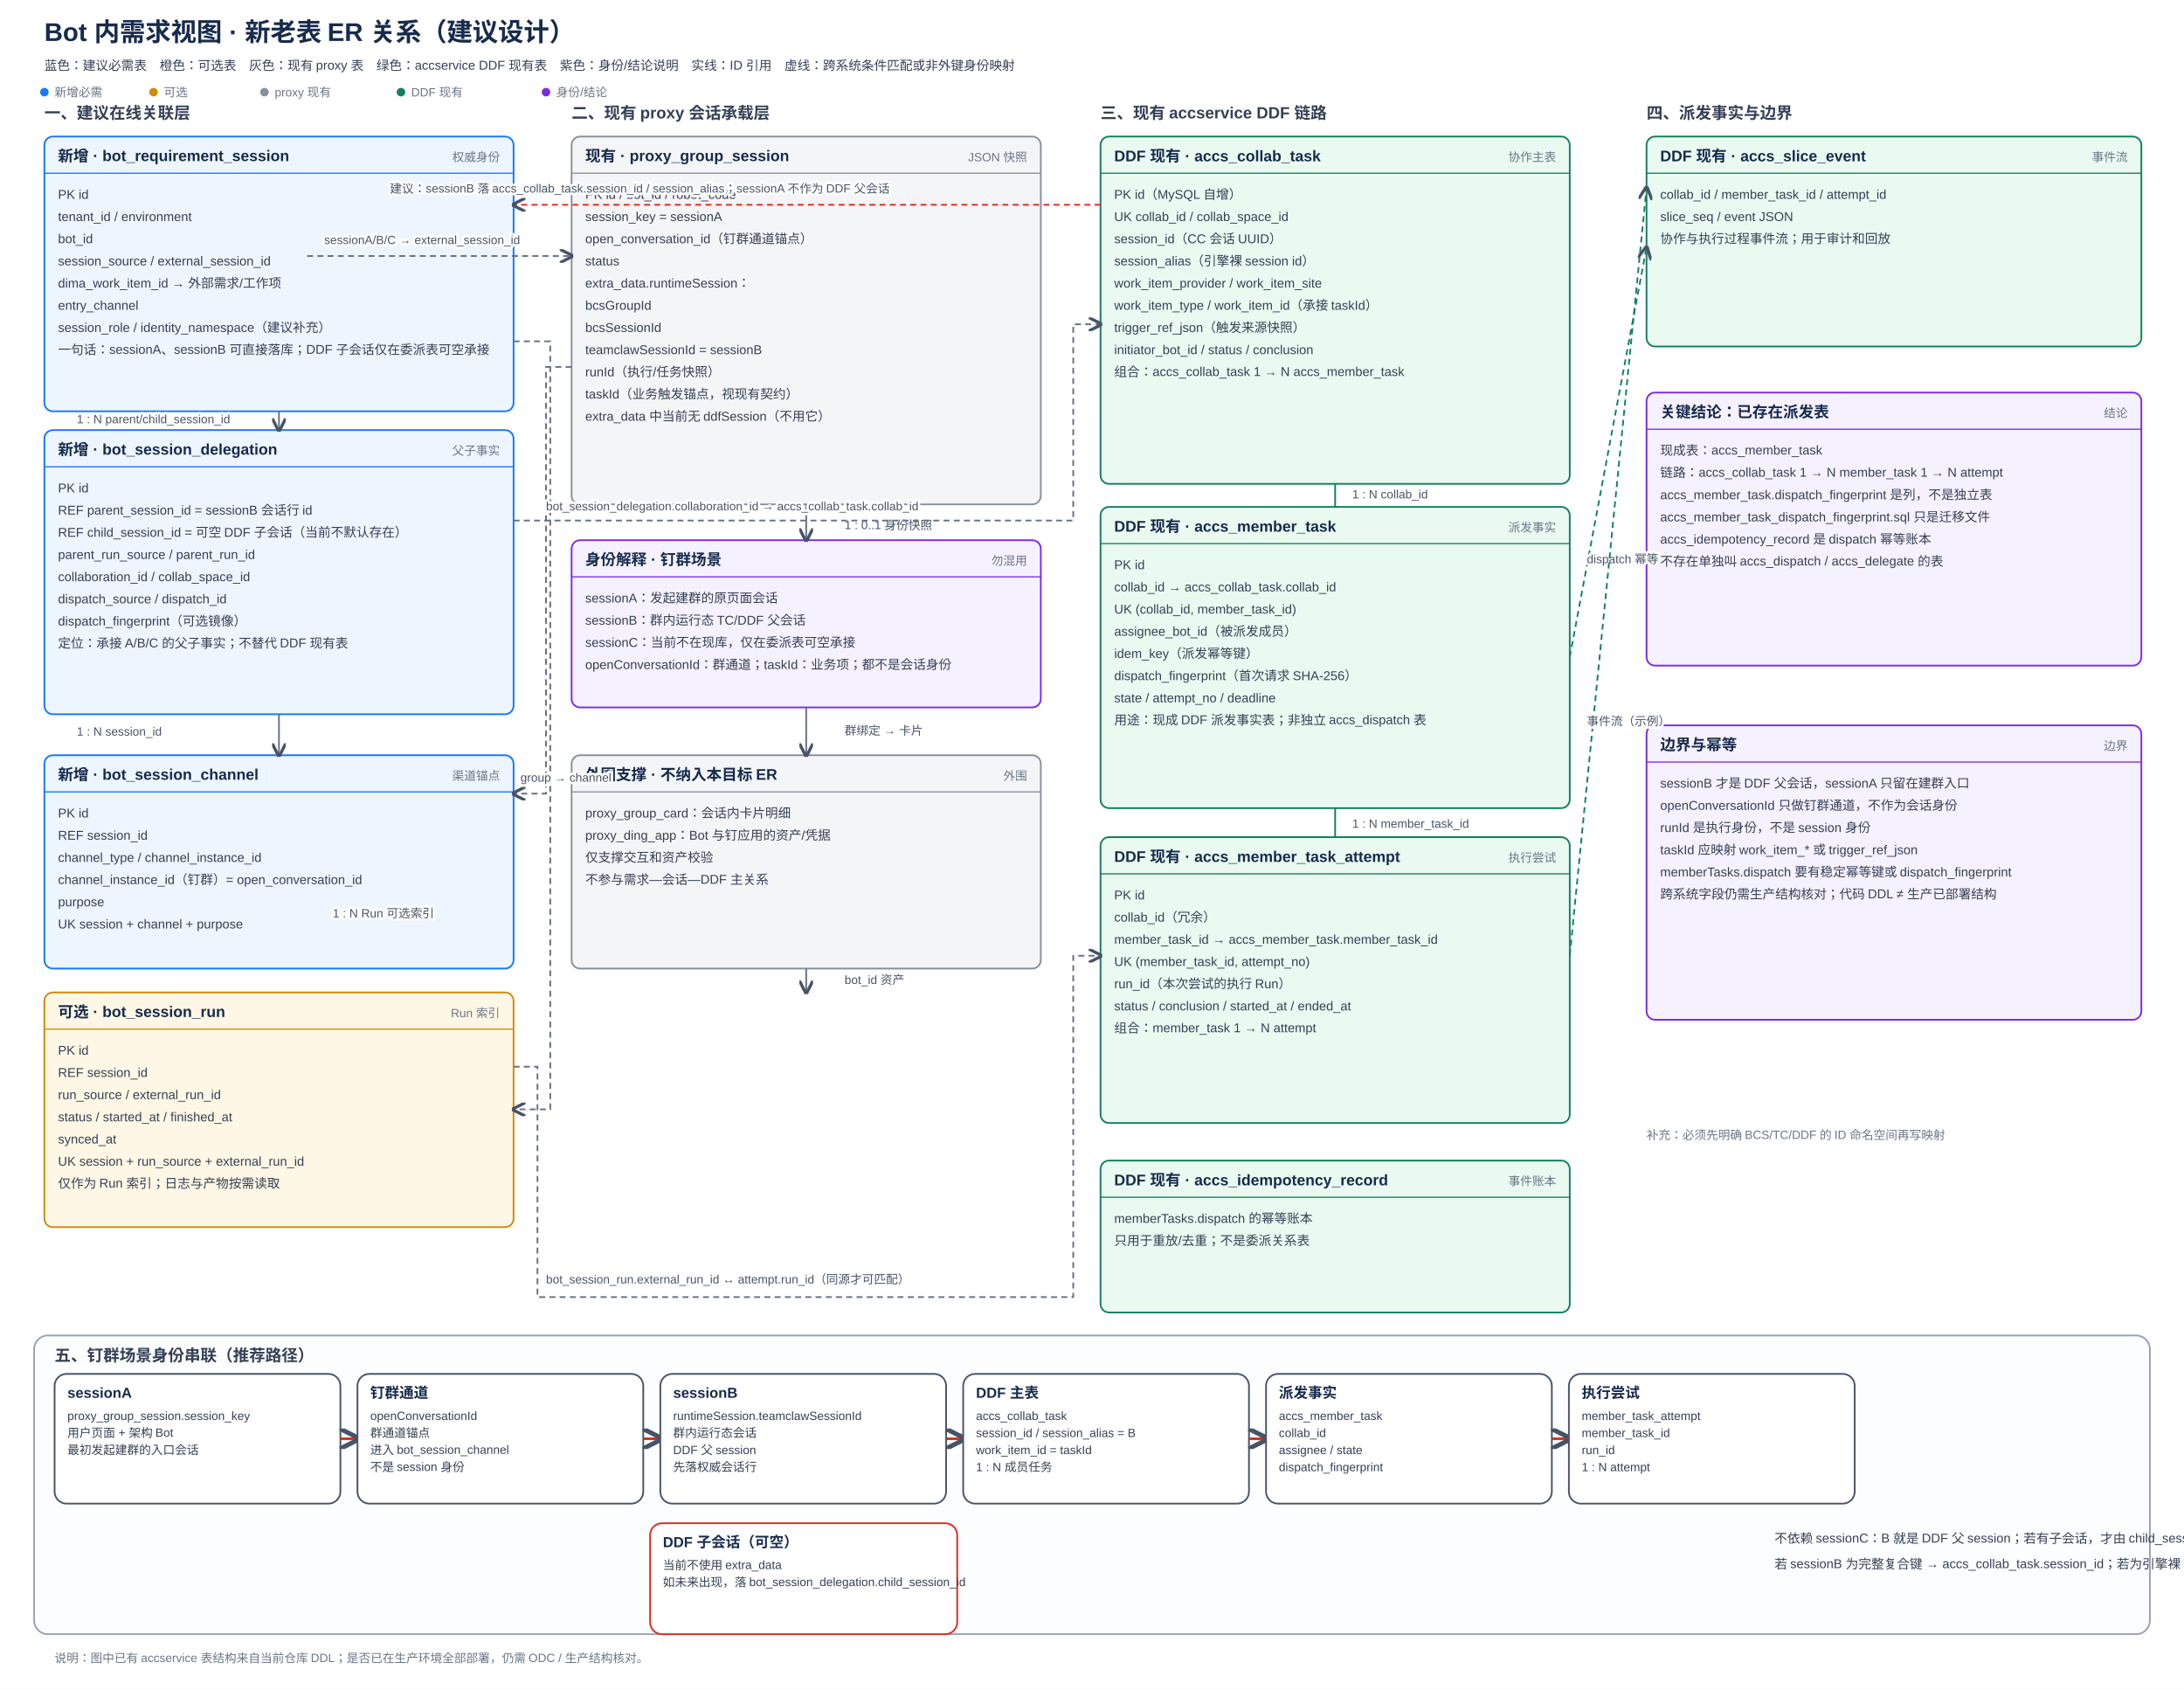
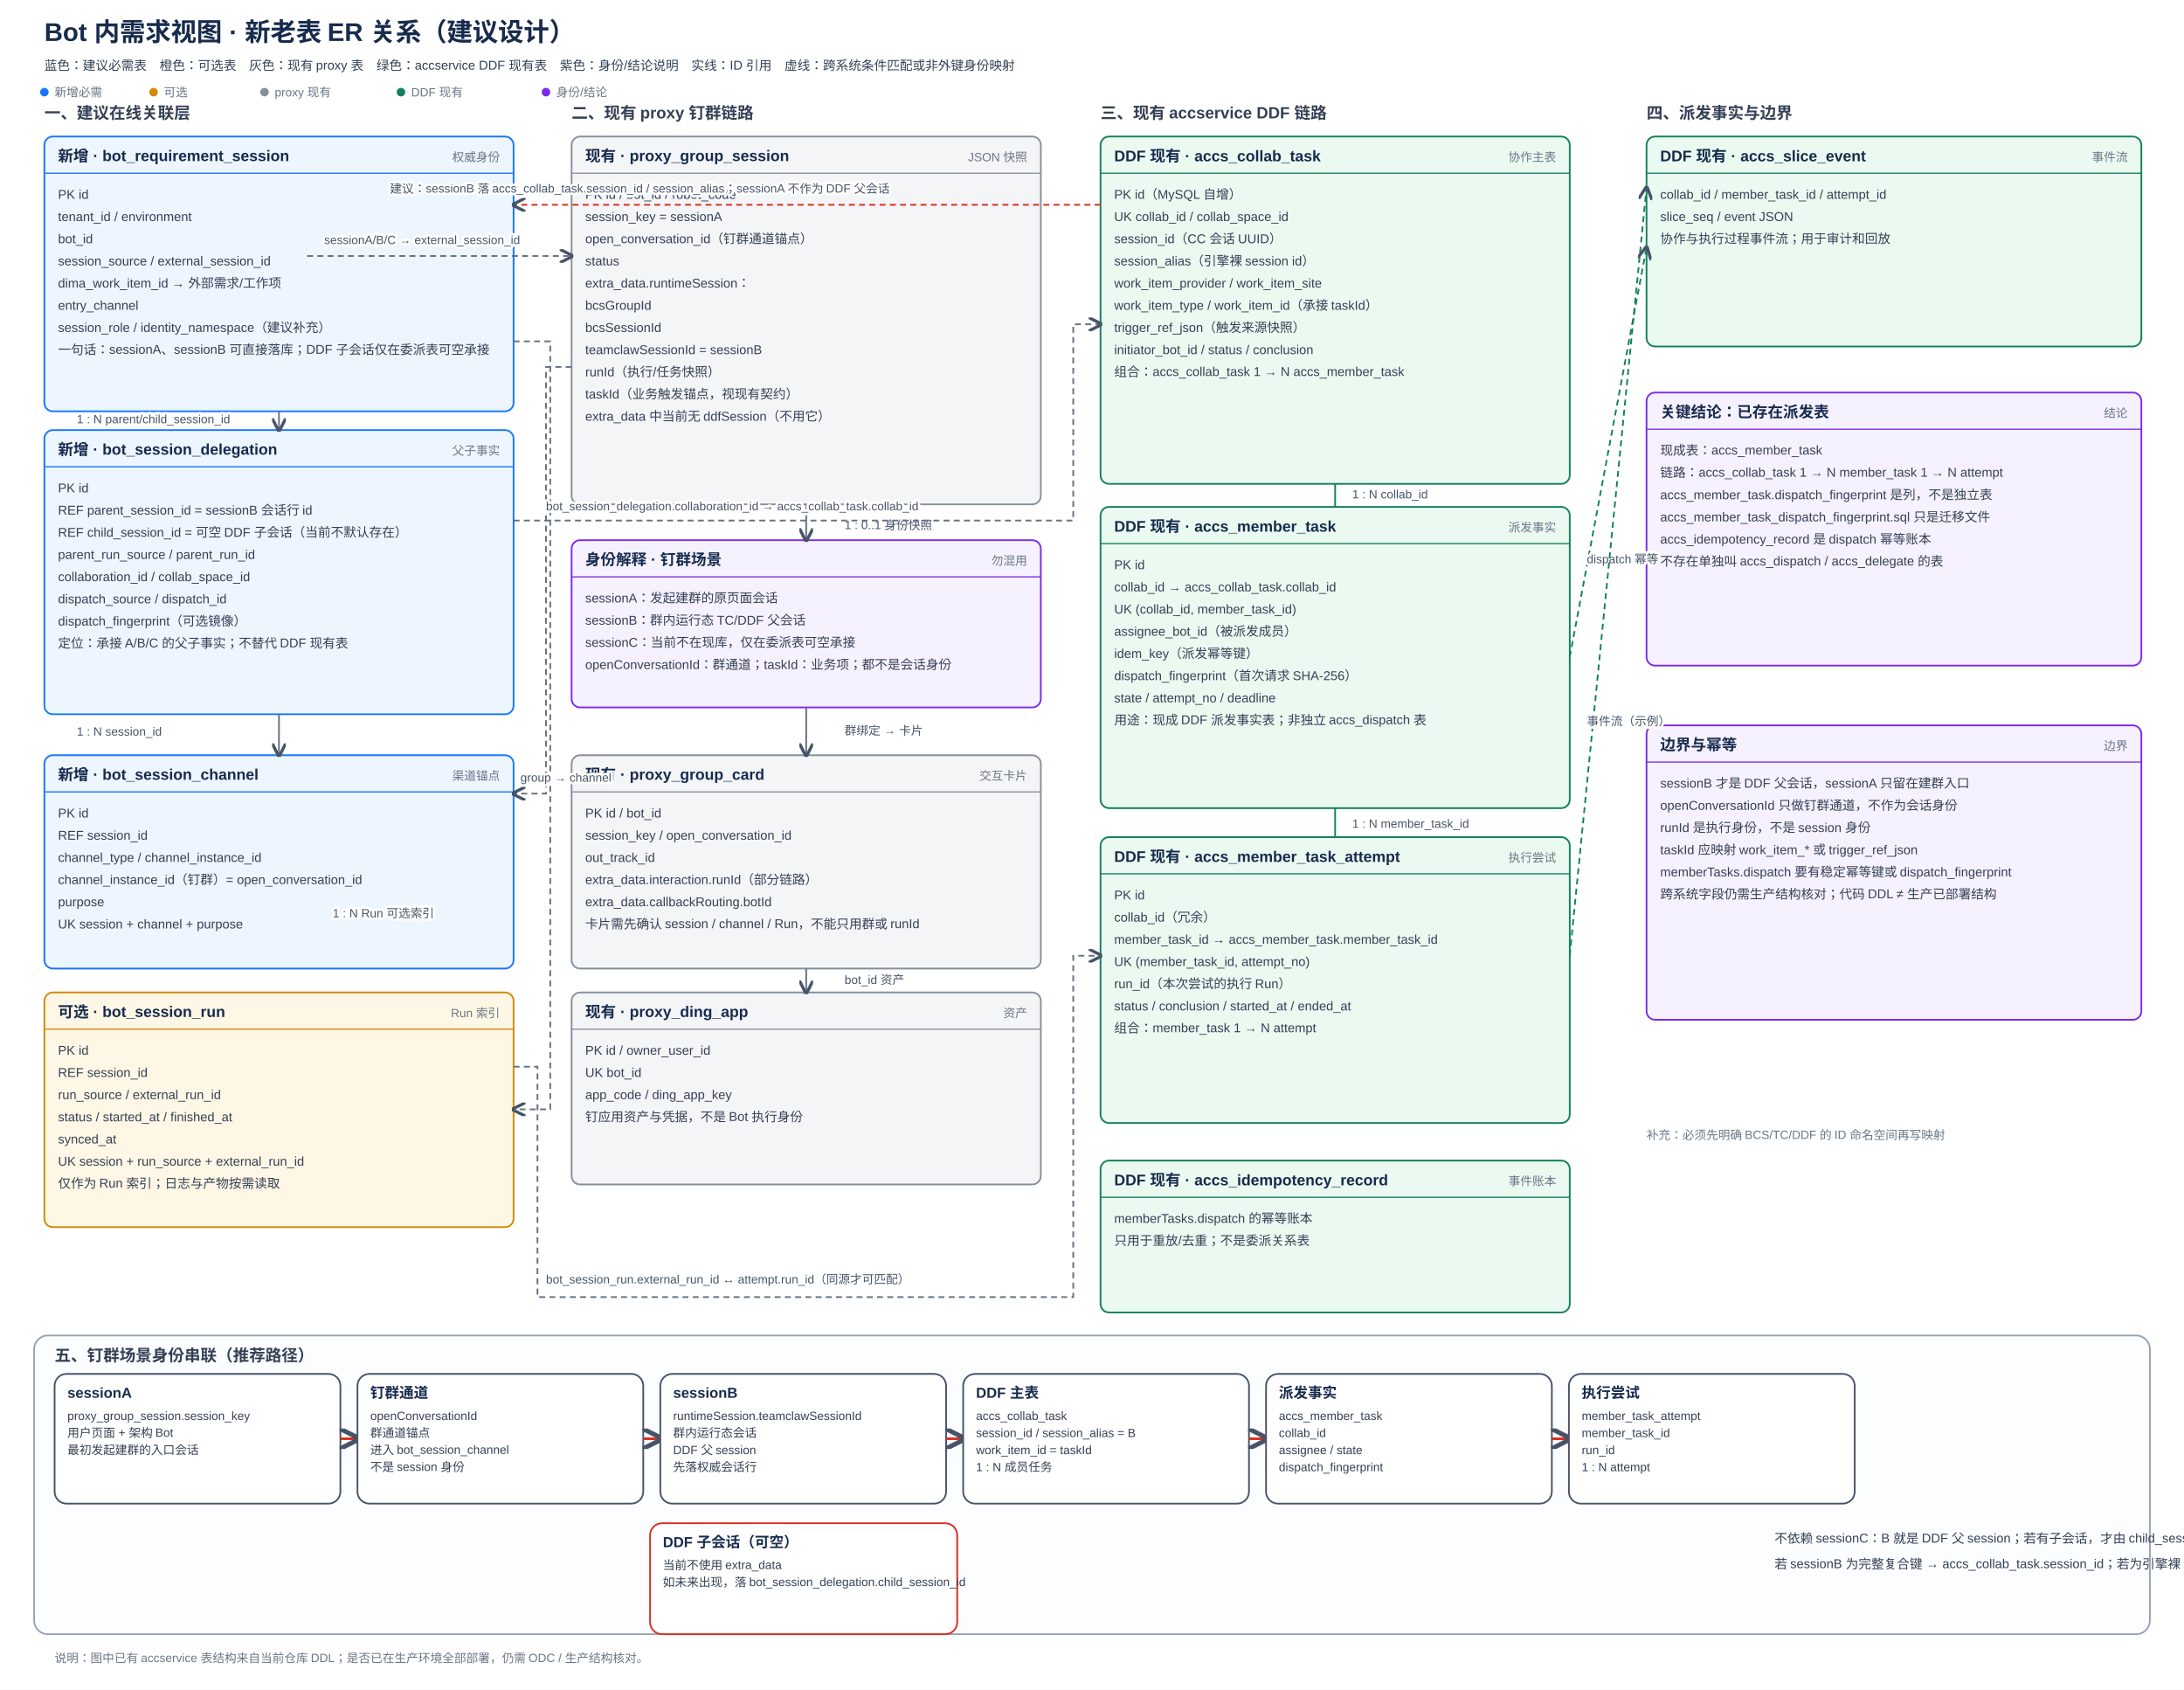
<svg xmlns="http://www.w3.org/2000/svg" width="2560" height="1980" viewBox="0 0 2560 1980">
  <defs>
    <marker id="arr" markerWidth="8" markerHeight="8" refX="7" refY="4" orient="auto">
      <path d="M0 0L8 4L0 8" fill="none" stroke="#475467" stroke-width="1.8" />
    </marker>
    <marker id="flow" markerWidth="8" markerHeight="8" refX="7" refY="4" orient="auto">
      <path d="M0 0L8 4L0 8" fill="none" stroke="#D92D20" stroke-width="1.8" />
    </marker>
  </defs>
  <rect width="2560" height="1980" fill="#fff" />
  <style>
text{font-family:Arial,"PingFang SC","Microsoft YaHei",sans-serif;fill:#172b4d}
.title{font-size:30px;font-weight:bold}
.sub{font-size:16px;fill:#475467}
.section{font-size:19px;font-weight:bold;fill:#344054}
.box-title{font-size:18px;font-weight:bold}
.field{font-size:15px;fill:#344054}
.small{font-size:14px;fill:#697586}
.label{font-size:14px;fill:#475467;paint-order:stroke;stroke:#fff;stroke-width:6px;stroke-linejoin:round}
.flow-node{font-size:17px;font-weight:bold}
.flow-sub{font-size:14px;fill:#344054}
.flow-hint{font-size:13px;fill:#667085}
.note{font-size:16px;fill:#344054}
.note-title{font-size:19px;font-weight:bold}
</style>
  <text x="52" y="48" class="title">Bot 内需求视图 · 新老表 ER 关系（建议设计）</text>
  <text x="52" y="82" class="field">蓝色：建议必需表　橙色：可选表　灰色：现有 proxy 表　绿色：accservice DDF 现有表　紫色：身份/结论说明　实线：ID 引用　虚线：跨系统条件匹配或非外键身份映射</text>
  <circle cx="52" cy="108" r="5" fill="#1677ff" />
  <text x="64" y="113" class="small">新增必需</text>
  <circle cx="180" cy="108" r="5" fill="#d48806" />
  <text x="192" y="113" class="small">可选</text>
  <circle cx="310" cy="108" r="5" fill="#86909c" />
  <text x="322" y="113" class="small">proxy 现有</text>
  <circle cx="470" cy="108" r="5" fill="#12805c" />
  <text x="482" y="113" class="small">DDF 现有</text>
  <circle cx="640" cy="108" r="5" fill="#7d2ae8" />
  <text x="652" y="113" class="small">身份/结论</text>
  <text x="52" y="139" class="section">一、建议在线关联层</text>
-   <text x="670" y="139" class="section">二、现有 proxy 会话承载层</text>
+   <text x="670" y="139" class="section">二、现有 proxy 钉群链路</text>
  <text x="1290" y="139" class="section">三、现有 accservice DDF 链路</text>
  <text x="1930" y="139" class="section">四、派发事实与边界</text>
  <rect x="52" y="160" width="550" height="322" rx="10" fill="#edf5ff" stroke="#1677ff" stroke-width="2" />
  <path d="M52 203H602" stroke="#1677ff" stroke-width="1.4" />
  <text x="68" y="189" class="box-title">新增 · bot_requirement_session</text>
  <text x="586" y="189" text-anchor="end" class="small" fill="#1677ff">权威身份</text>
  <text x="68" y="233" class="field">PK id</text>
  <text x="68" y="259" class="field">tenant_id / environment</text>
  <text x="68" y="285" class="field">bot_id</text>
  <text x="68" y="311" class="field">session_source / external_session_id</text>
  <text x="68" y="337" class="field">dima_work_item_id → 外部需求/工作项</text>
  <text x="68" y="363" class="field">entry_channel</text>
  <text x="68" y="389" class="field">session_role / identity_namespace（建议补充）</text>
  <text x="68" y="415" class="field">一句话：sessionA、sessionB 可直接落库；DDF 子会话仅在委派表可空承接</text>
  <rect x="52" y="504" width="550" height="333" rx="10" fill="#edf5ff" stroke="#1677ff" stroke-width="2" />
  <path d="M52 547H602" stroke="#1677ff" stroke-width="1.4" />
  <text x="68" y="533" class="box-title">新增 · bot_session_delegation</text>
  <text x="586" y="533" text-anchor="end" class="small" fill="#1677ff">父子事实</text>
  <text x="68" y="577" class="field">PK id</text>
  <text x="68" y="603" class="field">REF parent_session_id = sessionB 会话行 id</text>
  <text x="68" y="629" class="field">REF child_session_id = 可空 DDF 子会话（当前不默认存在）</text>
  <text x="68" y="655" class="field">parent_run_source / parent_run_id</text>
  <text x="68" y="681" class="field">collaboration_id / collab_space_id</text>
  <text x="68" y="707" class="field">dispatch_source / dispatch_id</text>
  <text x="68" y="733" class="field">dispatch_fingerprint（可选镜像）</text>
  <text x="68" y="759" class="field">定位：承接 A/B/C 的父子事实；不替代 DDF 现有表</text>
  <rect x="52" y="885" width="550" height="250" rx="10" fill="#edf5ff" stroke="#1677ff" stroke-width="2" />
  <path d="M52 928H602" stroke="#1677ff" stroke-width="1.4" />
  <text x="68" y="914" class="box-title">新增 · bot_session_channel</text>
  <text x="586" y="914" text-anchor="end" class="small" fill="#1677ff">渠道锚点</text>
  <text x="68" y="958" class="field">PK id</text>
  <text x="68" y="984" class="field">REF session_id</text>
  <text x="68" y="1010" class="field">channel_type / channel_instance_id</text>
  <text x="68" y="1036" class="field">channel_instance_id（钉群）= open_conversation_id</text>
  <text x="68" y="1062" class="field">purpose</text>
  <text x="68" y="1088" class="field">UK session + channel + purpose</text>
  <rect x="52" y="1163" width="550" height="275" rx="10" fill="#fff7e6" stroke="#d48806" stroke-width="2" />
  <path d="M52 1206H602" stroke="#d48806" stroke-width="1.4" />
  <text x="68" y="1192" class="box-title">可选 · bot_session_run</text>
  <text x="586" y="1192" text-anchor="end" class="small" fill="#d48806">Run 索引</text>
  <text x="68" y="1236" class="field">PK id</text>
  <text x="68" y="1262" class="field">REF session_id</text>
  <text x="68" y="1288" class="field">run_source / external_run_id</text>
  <text x="68" y="1314" class="field">status / started_at / finished_at</text>
  <text x="68" y="1340" class="field">synced_at</text>
  <text x="68" y="1366" class="field">UK session + run_source + external_run_id</text>
  <text x="68" y="1392" class="field">仅作为 Run 索引；日志与产物按需读取</text>
  <rect x="670" y="160" width="550" height="431" rx="10" fill="#f4f5f7" stroke="#86909c" stroke-width="2" />
  <path d="M670 203H1220" stroke="#86909c" stroke-width="1.4" />
  <text x="686" y="189" class="box-title">现有 · proxy_group_session</text>
  <text x="1204" y="189" text-anchor="end" class="small" fill="#86909c">JSON 快照</text>
  <text x="686" y="233" class="field">PK id / bot_id / robot_code</text>
  <text x="686" y="259" class="field">session_key = sessionA</text>
  <text x="686" y="285" class="field">open_conversation_id（钉群通道锚点）</text>
  <text x="686" y="311" class="field">status</text>
  <text x="686" y="337" class="field">extra_data.runtimeSession：</text>
  <text x="686" y="363" class="field">　bcsGroupId</text>
  <text x="686" y="389" class="field">　bcsSessionId</text>
  <text x="686" y="415" class="field">　teamclawSessionId = sessionB</text>
  <text x="686" y="441" class="field">　runId（执行/任务快照）</text>
  <text x="686" y="467" class="field">　taskId（业务触发锚点，视现有契约）</text>
  <text x="686" y="493" class="field">extra_data 中当前无 ddfSession（不用它）</text>
  <rect x="670" y="633" width="550" height="196" rx="10" fill="#f6f1ff" stroke="#7d2ae8" stroke-width="2" />
  <path d="M670 676H1220" stroke="#7d2ae8" stroke-width="1.4" />
  <text x="686" y="662" class="box-title">身份解释 · 钉群场景</text>
  <text x="1204" y="662" text-anchor="end" class="small" fill="#7d2ae8">勿混用</text>
  <text x="686" y="706" class="field">sessionA：发起建群的原页面会话</text>
  <text x="686" y="732" class="field">sessionB：群内运行态 TC/DDF 父会话</text>
  <text x="686" y="758" class="field">sessionC：当前不在现库，仅在委派表可空承接</text>
  <text x="686" y="784" class="field">openConversationId：群通道；taskId：业务项；都不是会话身份</text>
  <rect x="670" y="885" width="550" height="250" rx="10" fill="#f4f5f7" stroke="#86909c" stroke-width="2" />
  <path d="M670 928H1220" stroke="#86909c" stroke-width="1.4" />
-   <text x="686" y="914" class="box-title">外围支撑 · 不纳入本目标 ER</text>
-   <text x="1204" y="914" text-anchor="end" class="small" fill="#86909c">外围</text>
-   <text x="686" y="958" class="field">proxy_group_card：会话内卡片明细</text>
-   <text x="686" y="984" class="field">proxy_ding_app：Bot 与钉应用的资产/凭据</text>
-   <text x="686" y="1010" class="field">仅支撑交互和资产校验</text>
-   <text x="686" y="1036" class="field">不参与需求—会话—DDF 主关系</text>
+   <text x="686" y="914" class="box-title">现有 · proxy_group_card</text>
+   <text x="1204" y="914" text-anchor="end" class="small" fill="#86909c">交互卡片</text>
+   <text x="686" y="958" class="field">PK id / bot_id</text>
+   <text x="686" y="984" class="field">session_key / open_conversation_id</text>
+   <text x="686" y="1010" class="field">out_track_id</text>
+   <text x="686" y="1036" class="field">extra_data.interaction.runId（部分链路）</text>
+   <text x="686" y="1062" class="field">extra_data.callbackRouting.botId</text>
+   <text x="686" y="1088" class="field">卡片需先确认 session / channel / Run，不能只用群或 runId</text>
+   <rect x="670" y="1163" width="550" height="225" rx="10" fill="#f4f5f7" stroke="#86909c" stroke-width="2" />
+   <path d="M670 1206H1220" stroke="#86909c" stroke-width="1.4" />
+   <text x="686" y="1192" class="box-title">现有 · proxy_ding_app</text>
+   <text x="1204" y="1192" text-anchor="end" class="small" fill="#86909c">资产</text>
+   <text x="686" y="1236" class="field">PK id / owner_user_id</text>
+   <text x="686" y="1262" class="field">UK bot_id</text>
+   <text x="686" y="1288" class="field">app_code / ding_app_key</text>
+   <text x="686" y="1314" class="field">钉应用资产与凭据，不是 Bot 执行身份</text>
  <rect x="1290" y="160" width="550" height="407" rx="10" fill="#eafaf1" stroke="#12805c" stroke-width="2" />
  <path d="M1290 203H1840" stroke="#12805c" stroke-width="1.4" />
  <text x="1306" y="189" class="box-title">DDF 现有 · accs_collab_task</text>
  <text x="1824" y="189" text-anchor="end" class="small" fill="#12805c">协作主表</text>
  <text x="1306" y="233" class="field">PK id（MySQL 自增）</text>
  <text x="1306" y="259" class="field">UK collab_id / collab_space_id</text>
  <text x="1306" y="285" class="field">session_id（CC 会话 UUID）</text>
  <text x="1306" y="311" class="field">session_alias（引擎裸 session id）</text>
  <text x="1306" y="337" class="field">work_item_provider / work_item_site</text>
  <text x="1306" y="363" class="field">work_item_type / work_item_id（承接 taskId）</text>
  <text x="1306" y="389" class="field">trigger_ref_json（触发来源快照）</text>
  <text x="1306" y="415" class="field">initiator_bot_id / status / conclusion</text>
  <text x="1306" y="441" class="field">组合：accs_collab_task 1 → N accs_member_task</text>
  <rect x="1290" y="594" width="550" height="353" rx="10" fill="#eafaf1" stroke="#12805c" stroke-width="2" />
  <path d="M1290 637H1840" stroke="#12805c" stroke-width="1.4" />
  <text x="1306" y="623" class="box-title">DDF 现有 · accs_member_task</text>
  <text x="1824" y="623" text-anchor="end" class="small" fill="#12805c">派发事实</text>
  <text x="1306" y="667" class="field">PK id</text>
  <text x="1306" y="693" class="field">collab_id → accs_collab_task.collab_id</text>
  <text x="1306" y="719" class="field">UK (collab_id, member_task_id)</text>
  <text x="1306" y="745" class="field">assignee_bot_id（被派发成员）</text>
  <text x="1306" y="771" class="field">idem_key（派发幂等键）</text>
  <text x="1306" y="797" class="field">dispatch_fingerprint（首次请求 SHA-256）</text>
  <text x="1306" y="823" class="field">state / attempt_no / deadline</text>
  <text x="1306" y="849" class="field">用途：现成 DDF 派发事实表；非独立 accs_dispatch 表</text>
  <rect x="1290" y="981" width="550" height="335" rx="10" fill="#eafaf1" stroke="#12805c" stroke-width="2" />
  <path d="M1290 1024H1840" stroke="#12805c" stroke-width="1.4" />
  <text x="1306" y="1010" class="box-title">DDF 现有 · accs_member_task_attempt</text>
  <text x="1824" y="1010" text-anchor="end" class="small" fill="#12805c">执行尝试</text>
  <text x="1306" y="1054" class="field">PK id</text>
  <text x="1306" y="1080" class="field">collab_id（冗余）</text>
  <text x="1306" y="1106" class="field">member_task_id → accs_member_task.member_task_id</text>
  <text x="1306" y="1132" class="field">UK (member_task_id, attempt_no)</text>
  <text x="1306" y="1158" class="field">run_id（本次尝试的执行 Run）</text>
  <text x="1306" y="1184" class="field">status / conclusion / started_at / ended_at</text>
  <text x="1306" y="1210" class="field">组合：member_task 1 → N attempt</text>
  <rect x="1290" y="1360" width="550" height="178" rx="10" fill="#eafaf1" stroke="#12805c" stroke-width="2" />
  <path d="M1290 1403H1840" stroke="#12805c" stroke-width="1.4" />
  <text x="1306" y="1389" class="box-title">DDF 现有 · accs_idempotency_record</text>
  <text x="1824" y="1389" text-anchor="end" class="small" fill="#12805c">事件账本</text>
  <text x="1306" y="1433" class="field">memberTasks.dispatch 的幂等账本</text>
  <text x="1306" y="1459" class="field">只用于重放/去重；不是委派关系表</text>
  <rect x="1930" y="160" width="580" height="246" rx="10" fill="#eafaf1" stroke="#12805c" stroke-width="2" />
  <path d="M1930 203H2510" stroke="#12805c" stroke-width="1.4" />
  <text x="1946" y="189" class="box-title">DDF 现有 · accs_slice_event</text>
  <text x="2494" y="189" text-anchor="end" class="small" fill="#12805c">事件流</text>
  <text x="1946" y="233" class="field">collab_id / member_task_id / attempt_id</text>
  <text x="1946" y="259" class="field">slice_seq / event JSON</text>
  <text x="1946" y="285" class="field">协作与执行过程事件流；用于审计和回放</text>
  <rect x="1930" y="460" width="580" height="320" rx="10" fill="#f6f1ff" stroke="#7d2ae8" stroke-width="2" />
  <path d="M1930 503H2510" stroke="#7d2ae8" stroke-width="1.4" />
  <text x="1946" y="489" class="box-title">关键结论：已存在派发表</text>
  <text x="2494" y="489" text-anchor="end" class="small" fill="#7d2ae8">结论</text>
  <text x="1946" y="533" class="field">现成表：accs_member_task</text>
  <text x="1946" y="559" class="field">链路：accs_collab_task 1 → N member_task 1 → N attempt</text>
  <text x="1946" y="585" class="field">accs_member_task.dispatch_fingerprint 是列，不是独立表</text>
  <text x="1946" y="611" class="field">accs_member_task_dispatch_fingerprint.sql 只是迁移文件</text>
  <text x="1946" y="637" class="field">accs_idempotency_record 是 dispatch 幂等账本</text>
  <text x="1946" y="663" class="field">不存在单独叫 accs_dispatch / accs_delegate 的表</text>
  <rect x="1930" y="850" width="580" height="345" rx="10" fill="#f6f1ff" stroke="#7d2ae8" stroke-width="2" />
  <path d="M1930 893H2510" stroke="#7d2ae8" stroke-width="1.4" />
  <text x="1946" y="879" class="box-title">边界与幂等</text>
  <text x="2494" y="879" text-anchor="end" class="small" fill="#7d2ae8">边界</text>
  <text x="1946" y="923" class="field">sessionB 才是 DDF 父会话，sessionA 只留在建群入口</text>
  <text x="1946" y="949" class="field">openConversationId 只做钉群通道，不作为会话身份</text>
  <text x="1946" y="975" class="field">runId 是执行身份，不是 session 身份</text>
  <text x="1946" y="1001" class="field">taskId 应映射 work_item_* 或 trigger_ref_json</text>
  <text x="1946" y="1027" class="field">memberTasks.dispatch 要有稳定幂等键或 dispatch_fingerprint</text>
  <text x="1946" y="1053" class="field">跨系统字段仍需生产结构核对；代码 DDL ≠ 生产已部署结构</text>
  <text x="1930" y="1335" class="small">补充：必须先明确 BCS/TC/DDF 的 ID 命名空间再写映射</text>
  <path d="M 327 482 L 327 504" fill="none" stroke="#667085" stroke-width="2" marker-end="url(#arr)" />
  <text x="90" y="496" class="label">1 : N  parent/child_session_id</text>
  <path d="M 327 837 L 327 885" fill="none" stroke="#667085" stroke-width="2" marker-end="url(#arr)" />
  <text x="90" y="862" class="label">1 : N  session_id</text>
  <path d="M 602 400 L 645 400 L 645 1300 L 602 1300" fill="none" stroke="#667085" stroke-width="2" stroke-dasharray="7 5" marker-end="url(#arr)" />
  <text x="390" y="1075" class="label">1 : N  Run 可选索引</text>
  <path d="M 360 300 L 670 300" fill="none" stroke="#667085" stroke-width="2" stroke-dasharray="7 5" marker-end="url(#arr)" />
  <text x="380" y="286" class="label">sessionA/B/C → external_session_id</text>
  <path d="M 670 430 L 640 430 L 640 930 L 602 930" fill="none" stroke="#667085" stroke-width="2" stroke-dasharray="7 5" marker-end="url(#arr)" />
  <text x="610" y="916" class="label">group → channel</text>
  <path d="M 945 591 L 945 633" fill="none" stroke="#667085" stroke-width="2" marker-end="url(#arr)" />
  <text x="990" y="620" class="label">1 : 0..1  身份快照</text>
  <path d="M 945 829 L 945 885" fill="none" stroke="#667085" stroke-width="2" marker-end="url(#arr)" />
  <text x="990" y="861" class="label">群绑定 → 卡片</text>
  <path d="M 945 1135 L 945 1163" fill="none" stroke="#667085" stroke-width="2" marker-end="url(#arr)" />
  <text x="990" y="1153" class="label">bot_id 资产</text>
  <path d="M 1565 567 L 1565 594" fill="none" stroke="#12805c" stroke-width="2" />
  <text x="1585" y="584" class="label">1 : N  collab_id</text>
  <path d="M 1565 947 L 1565 981" fill="none" stroke="#12805c" stroke-width="2" />
  <text x="1585" y="970" class="label">1 : N  member_task_id</text>
  <path d="M 1840 770 L 1930 290" fill="none" stroke="#12805c" stroke-width="2" stroke-dasharray="7 5" marker-end="url(#arr)" />
  <text x="1860" y="660" class="label">dispatch 幂等</text>
  <path d="M 1840 1120 L 1930 220" fill="none" stroke="#12805c" stroke-width="2" stroke-dasharray="7 5" marker-end="url(#arr)" />
  <text x="1860" y="850" class="label">事件流（示例）</text>
  <path d="M 602 610 L 1258 610 L 1258 380 L 1290 380" fill="none" stroke="#667085" stroke-width="2" stroke-dasharray="7 5" marker-end="url(#arr)" />
  <text x="640" y="598" class="label">bot_session_delegation.collaboration_id → accs_collab_task.collab_id</text>
  <path d="M 602 1250 L 630 1250 L 630 1520 L 1258 1520 L 1258 1120 L 1290 1120" fill="none" stroke="#667085" stroke-width="2" stroke-dasharray="7 5" marker-end="url(#arr)" />
  <text x="640" y="1504" class="label">bot_session_run.external_run_id ↔ attempt.run_id（同源才可匹配）</text>
  <path d="M 1290 240 L 602 240" fill="none" stroke="#D92D20" stroke-width="2" stroke-dasharray="7 5" marker-end="url(#arr)" />
  <text x="750" y="226" class="label" text-anchor="middle">建议：sessionB 落 accs_collab_task.session_id / session_alias；sessionA 不作为 DDF 父会话</text>
  <rect x="40" y="1565" width="2480" height="350" rx="16" fill="#fbfdff" stroke="#98a2b3" stroke-width="2" />
  <text x="64" y="1595" class="section">五、钉群场景身份串联（推荐路径）</text>
  <rect x="64" y="1610" width="335" height="152" rx="14" fill="#fff" stroke="#475467" stroke-width="2" />
  <text x="79" y="1638" class="flow-node">sessionA</text>
  <text x="79" y="1664" class="flow-sub">proxy_group_session.session_key</text>
  <text x="79" y="1684" class="flow-sub">用户页面 + 架构 Bot</text>
  <text x="79" y="1704" class="flow-sub">最初发起建群的入口会话</text>
  <path d="M 399 1686 L 419 1686" fill="none" stroke="#D92D20" stroke-width="3" marker-end="url(#arr)" />
  <rect x="419" y="1610" width="335" height="152" rx="14" fill="#fff" stroke="#475467" stroke-width="2" />
  <text x="434" y="1638" class="flow-node">钉群通道</text>
  <text x="434" y="1664" class="flow-sub">openConversationId</text>
  <text x="434" y="1684" class="flow-sub">群通道锚点</text>
  <text x="434" y="1704" class="flow-sub">进入 bot_session_channel</text>
  <text x="434" y="1724" class="flow-sub">不是 session 身份</text>
  <path d="M 754 1686 L 774 1686" fill="none" stroke="#D92D20" stroke-width="3" marker-end="url(#arr)" />
  <rect x="774" y="1610" width="335" height="152" rx="14" fill="#fff" stroke="#475467" stroke-width="2" />
  <text x="789" y="1638" class="flow-node">sessionB</text>
  <text x="789" y="1664" class="flow-sub">runtimeSession.teamclawSessionId</text>
  <text x="789" y="1684" class="flow-sub">群内运行态会话</text>
  <text x="789" y="1704" class="flow-sub">DDF 父 session</text>
  <text x="789" y="1724" class="flow-sub">先落权威会话行</text>
  <path d="M 1109 1686 L 1129 1686" fill="none" stroke="#D92D20" stroke-width="3" marker-end="url(#arr)" />
  <rect x="1129" y="1610" width="335" height="152" rx="14" fill="#fff" stroke="#475467" stroke-width="2" />
  <text x="1144" y="1638" class="flow-node">DDF 主表</text>
  <text x="1144" y="1664" class="flow-sub">accs_collab_task</text>
  <text x="1144" y="1684" class="flow-sub">session_id / session_alias = B</text>
  <text x="1144" y="1704" class="flow-sub">work_item_id = taskId</text>
  <text x="1144" y="1724" class="flow-sub">1 : N 成员任务</text>
  <path d="M 1464 1686 L 1484 1686" fill="none" stroke="#D92D20" stroke-width="3" marker-end="url(#arr)" />
  <rect x="1484" y="1610" width="335" height="152" rx="14" fill="#fff" stroke="#475467" stroke-width="2" />
  <text x="1499" y="1638" class="flow-node">派发事实</text>
  <text x="1499" y="1664" class="flow-sub">accs_member_task</text>
  <text x="1499" y="1684" class="flow-sub">collab_id</text>
  <text x="1499" y="1704" class="flow-sub">assignee / state</text>
  <text x="1499" y="1724" class="flow-sub">dispatch_fingerprint</text>
  <path d="M 1819 1686 L 1839 1686" fill="none" stroke="#D92D20" stroke-width="3" marker-end="url(#arr)" />
  <rect x="1839" y="1610" width="335" height="152" rx="14" fill="#fff" stroke="#475467" stroke-width="2" />
  <text x="1854" y="1638" class="flow-node">执行尝试</text>
  <text x="1854" y="1664" class="flow-sub">member_task_attempt</text>
  <text x="1854" y="1684" class="flow-sub">member_task_id</text>
  <text x="1854" y="1704" class="flow-sub">run_id</text>
  <text x="1854" y="1724" class="flow-sub">1 : N attempt</text>
  <rect x="762" y="1785" width="360" height="130" rx="14" fill="#fff" stroke="#D92D20" stroke-width="2" />
  <text x="777" y="1813" class="flow-node">DDF 子会话（可空）</text>
  <text x="777" y="1839" class="flow-sub">当前不使用 extra_data</text>
  <text x="777" y="1859" class="flow-sub">如未来出现，落 bot_session_delegation.child_session_id</text>
  <text x="2080" y="1808" class="field">不依赖 sessionC：B 就是 DDF 父 session；若有子会话，才由 child_session_id 承接。</text>
  <text x="2080" y="1838" class="field">若 sessionB 为完整复合键 → accs_collab_task.session_id；若为引擎裸 ID → session_alias。</text>
  <text x="64" y="1948" class="small">说明：图中已有 accservice 表结构来自当前仓库 DDL；是否已在生产环境全部部署，仍需 ODC / 生产结构核对。</text>
</svg>
